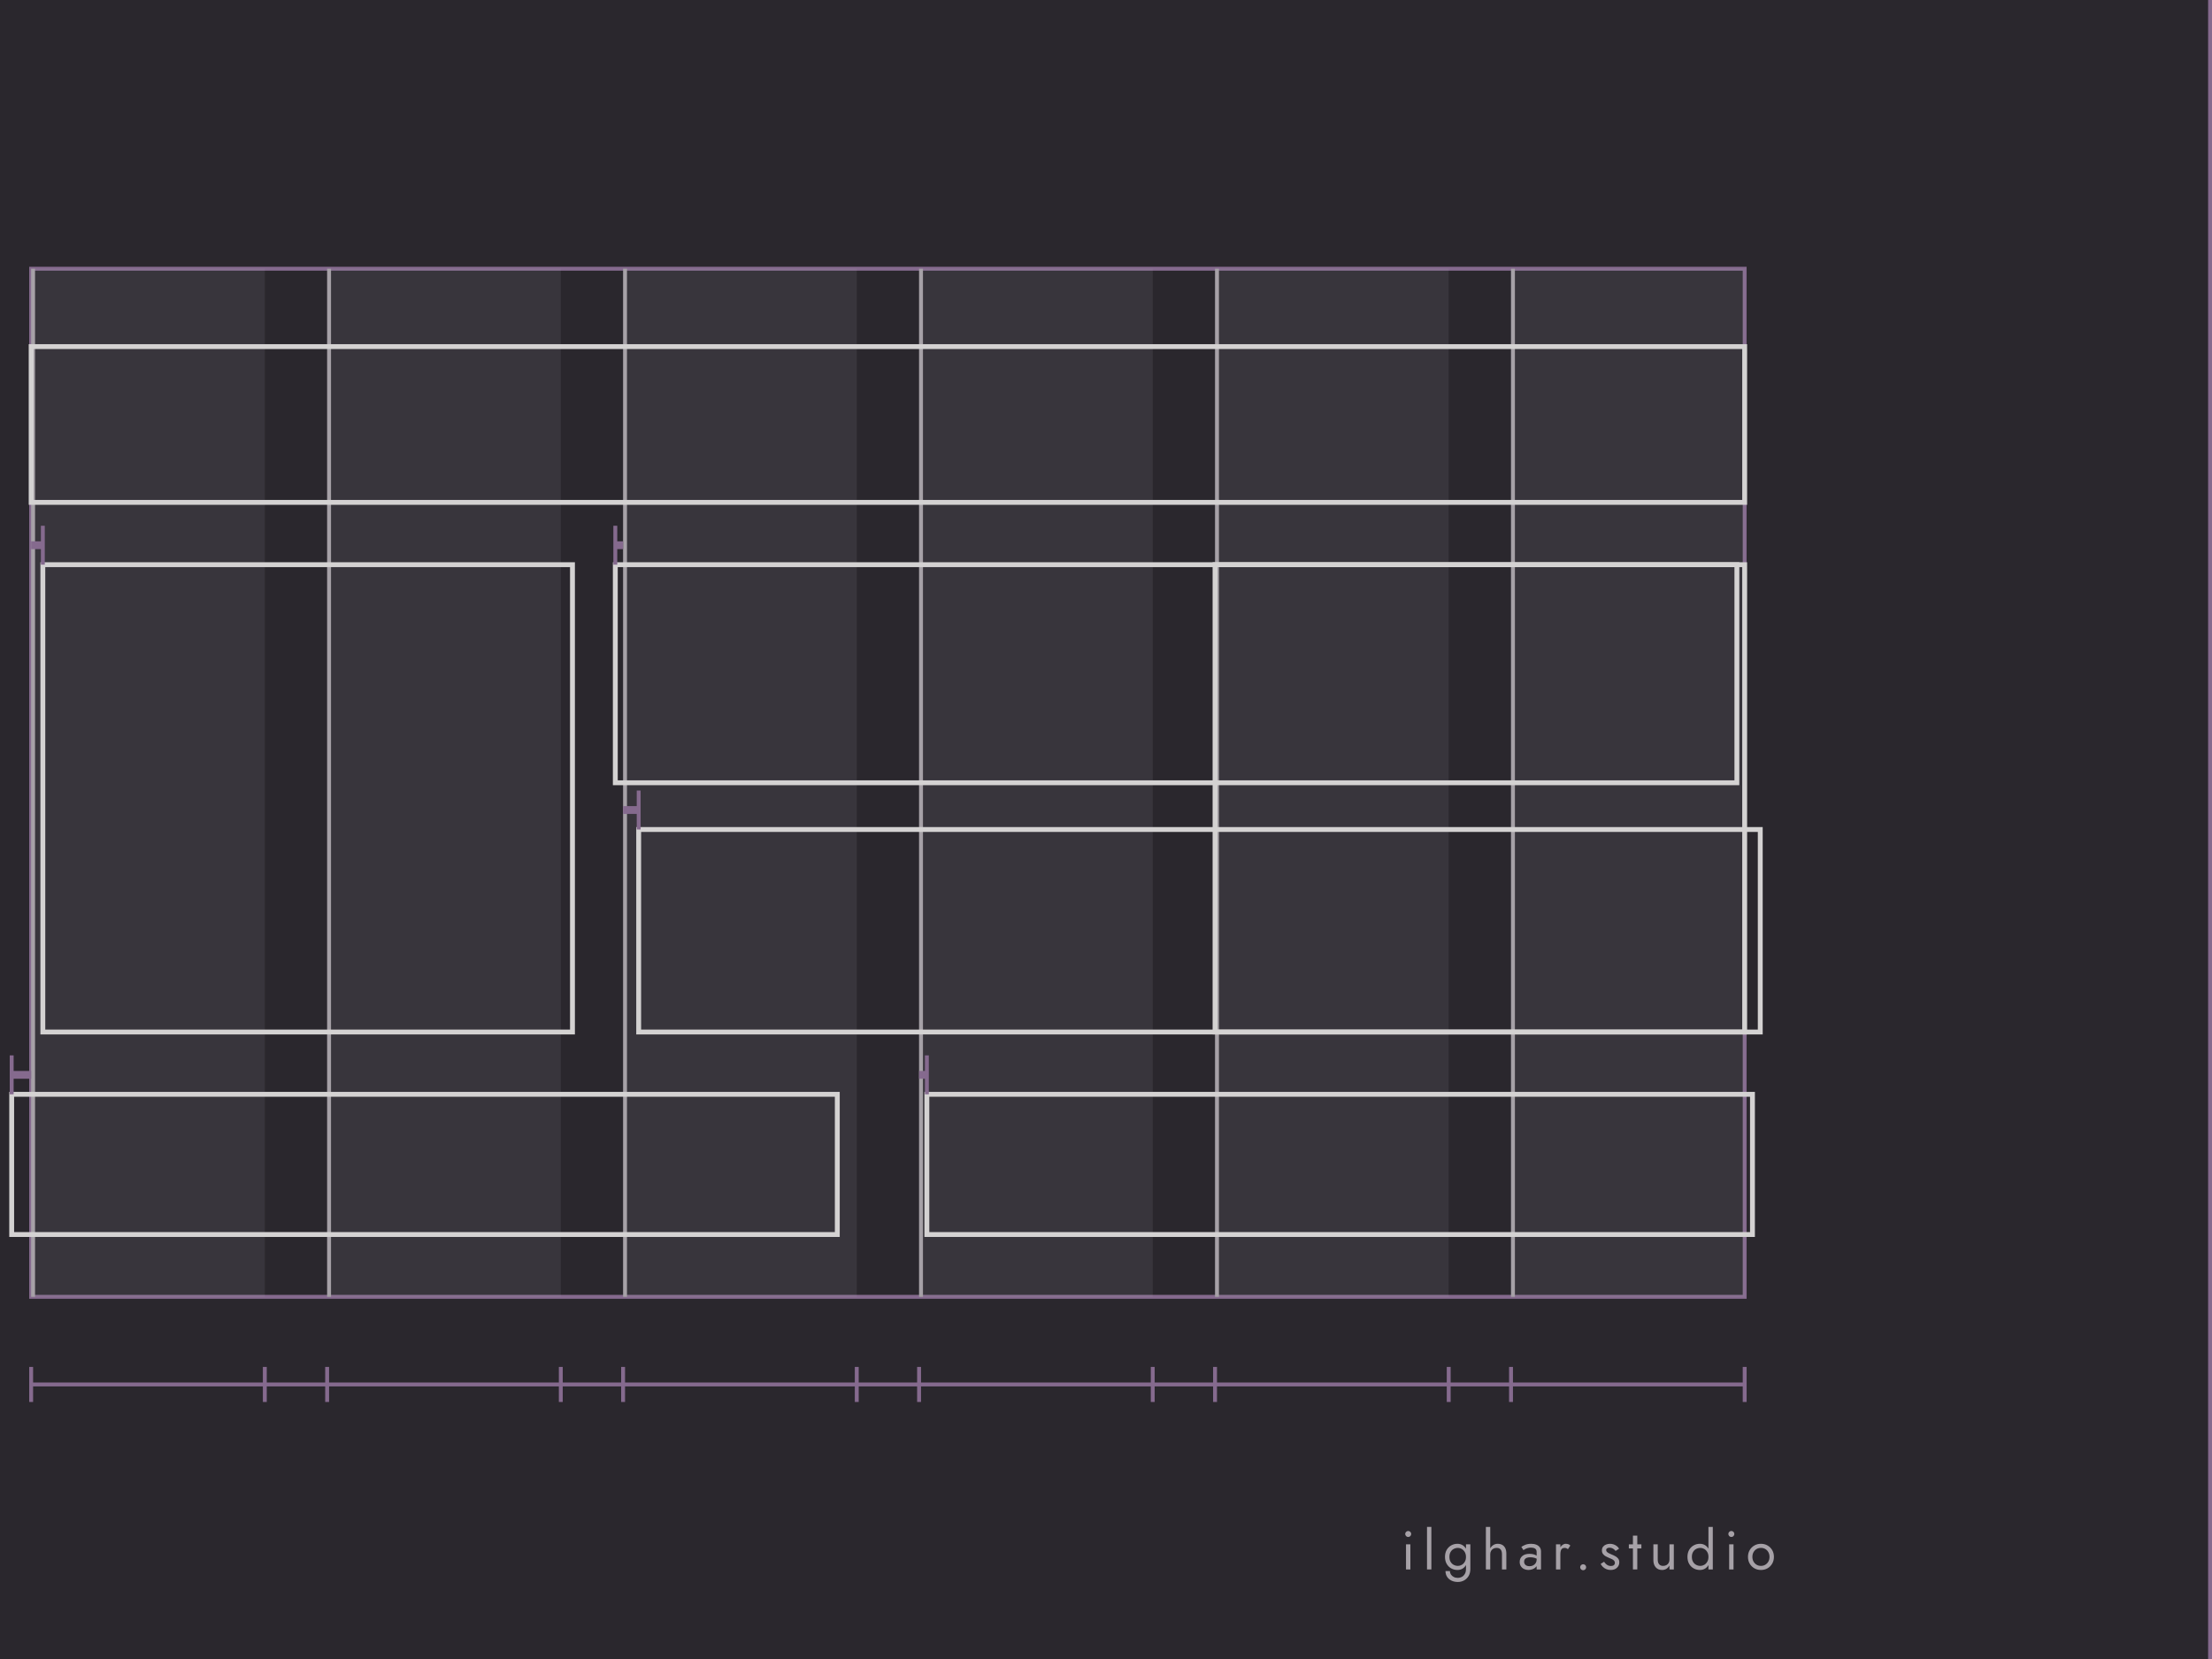
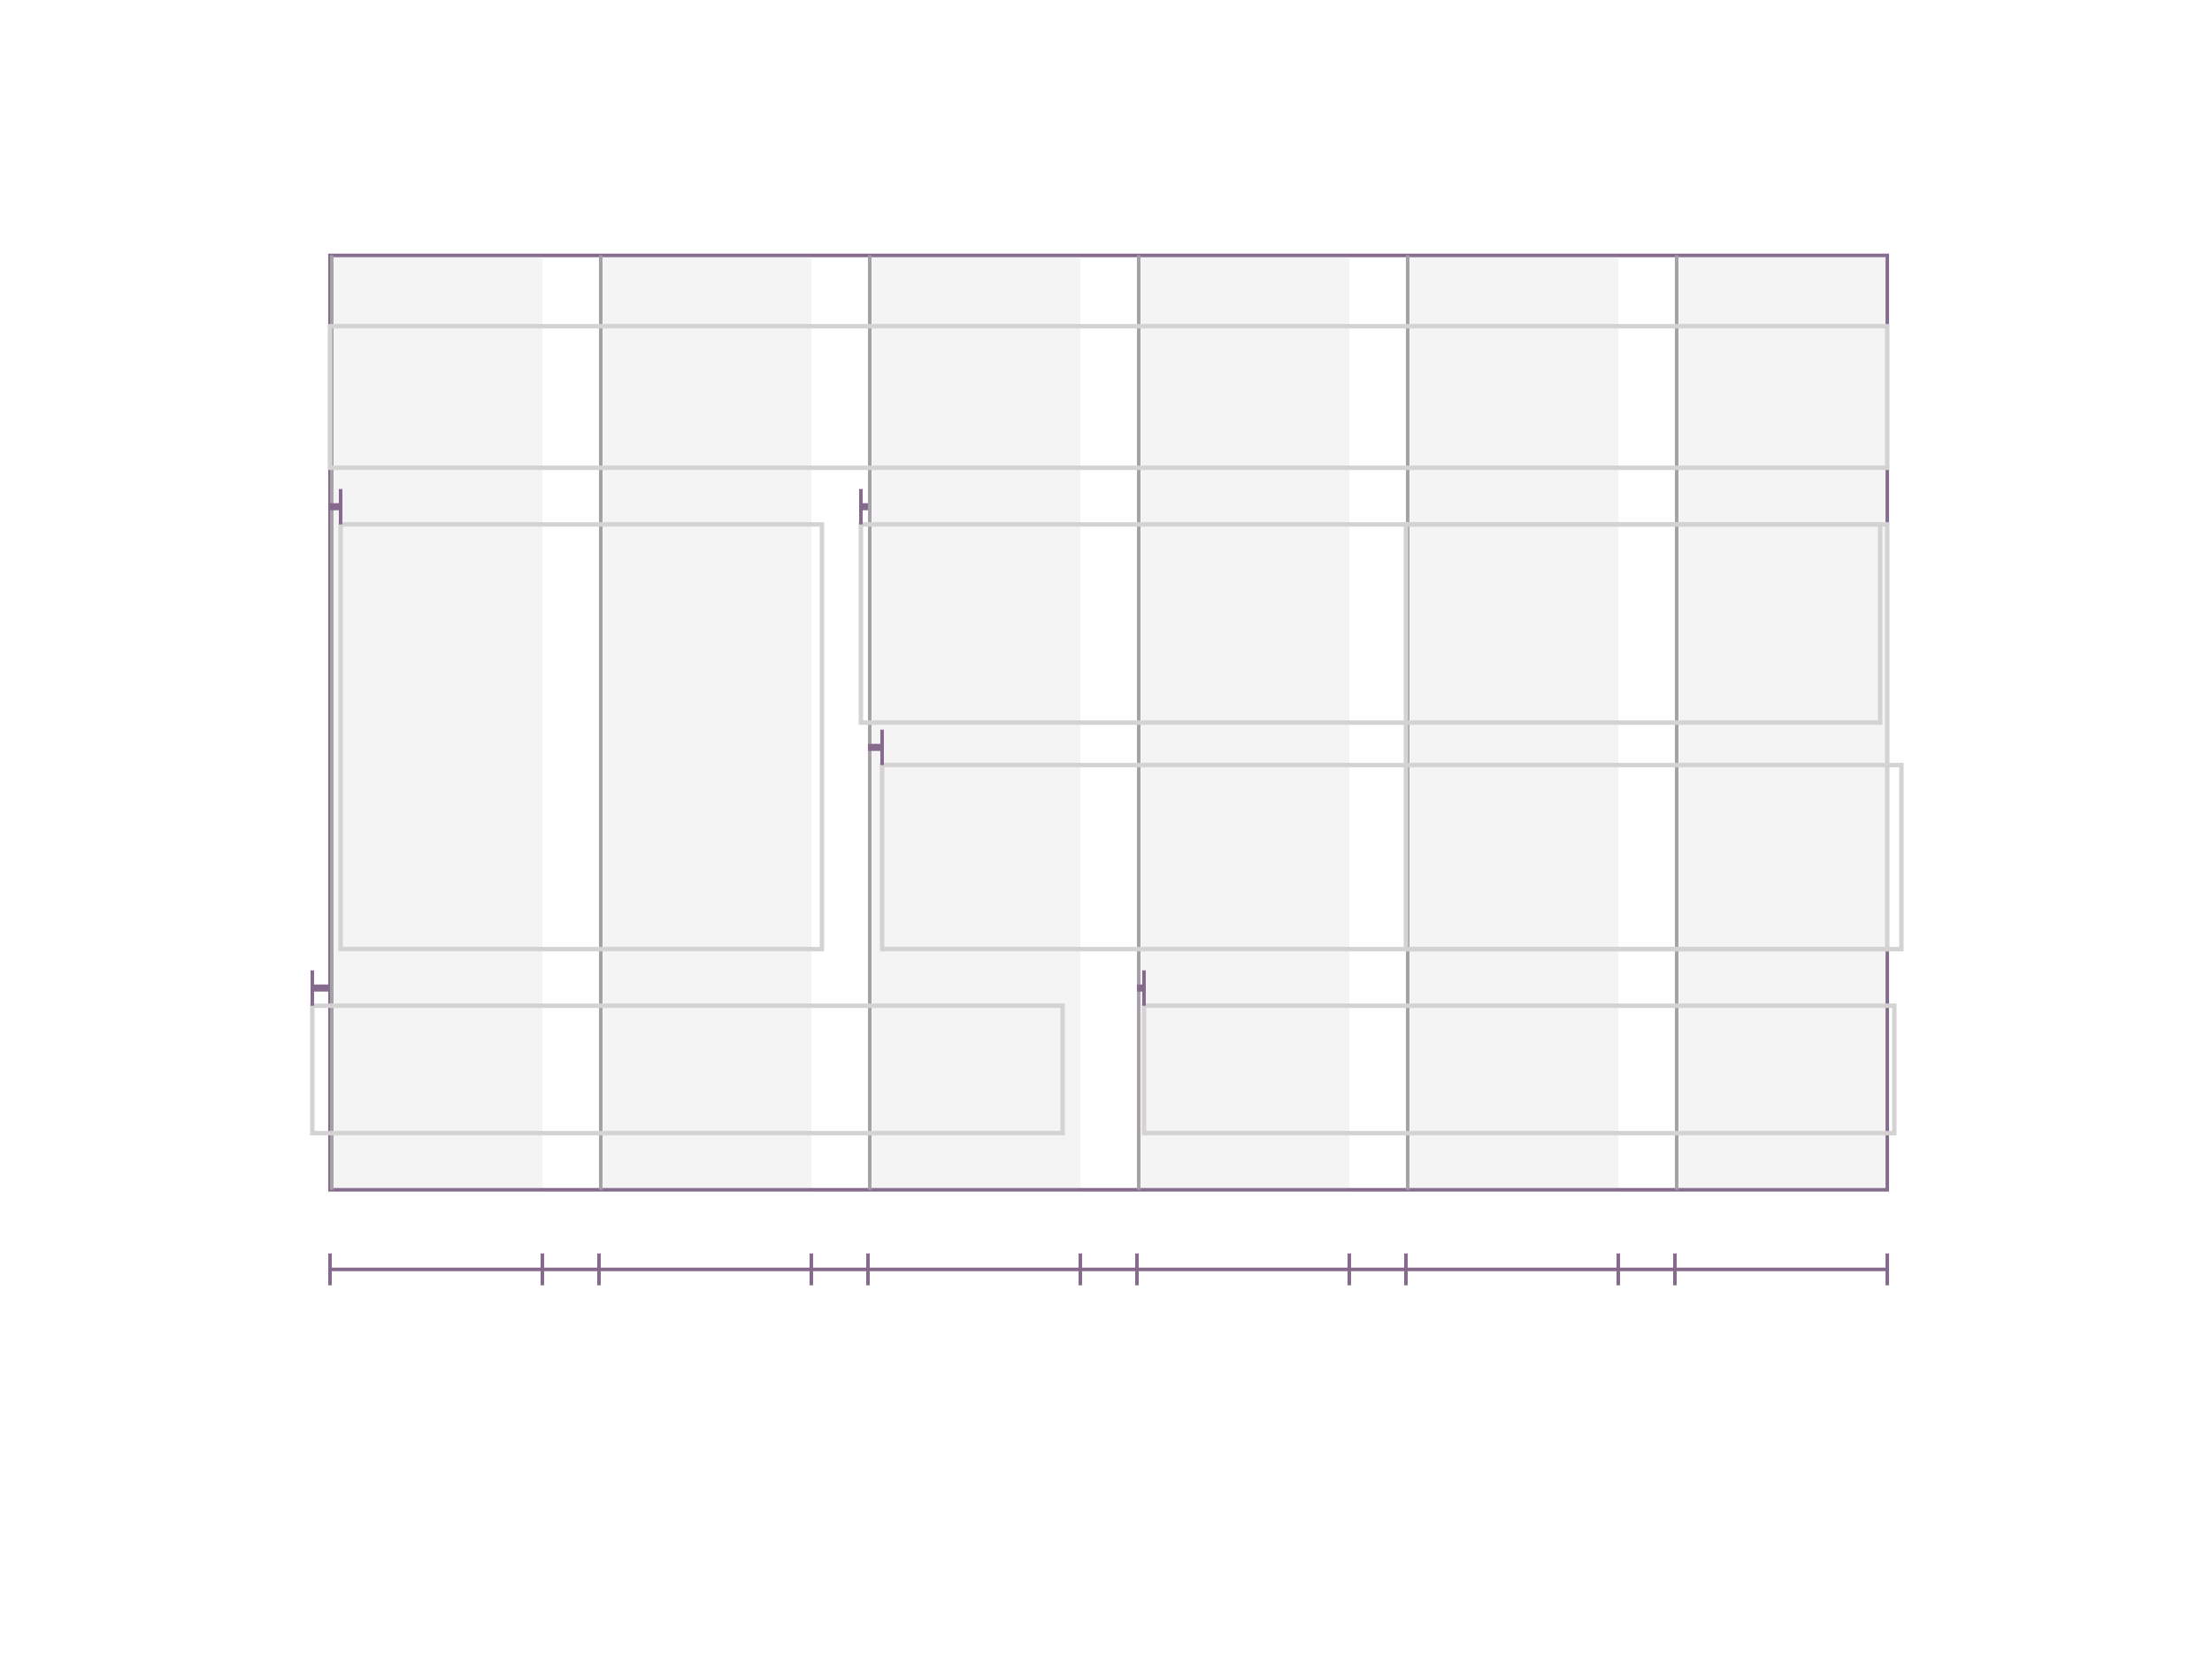
- <svg xmlns="http://www.w3.org/2000/svg" viewBox="712 27 568 426" style="max-width:1280px;height:auto" role="img" aria-label="UI Grid | Extractor" width="568" height="426">
-   <rect x="0.5" y="0.5" width="1279" height="479" rx="0" fill="#2a272d" stroke="#856a8e" stroke-width="1" />
-   <rect x="72" y="80" width="1" height="320" rx="0" fill="#856a8e" />
-   <g fill="#fcb4c4">
-     <path d="M124.0 154.0V191.6Q124.0 195.76 125.32 199.28Q126.64 202.8 129.16 205.36Q131.68 207.92 135.2 209.36Q138.72 210.8 143.04 210.8Q147.36 210.8 150.88 209.36Q154.4 207.92 156.92 205.36Q159.44 202.8 160.76 199.28Q162.08 195.76 162.08 191.6V154.0H155.28V191.6Q155.28 197.36 152.16 200.88Q149.04 204.4 143.04 204.4Q137.04 204.4 133.92 200.88Q130.8 197.36 130.8 191.6V154.0Z" />
+ <svg xmlns="http://www.w3.org/2000/svg" viewBox="0 0 800 600" width="800" height="600" role="img" aria-label="UI Grid | Extractor">
+   <g transform="translate(-802.25 -30.5) scale(1.28)">
+     <rect x="720" y="96" width="440" height="264" rx="0" fill="none" stroke="#856a8e" stroke-width="1" />
+     <rect x="720.00" y="96" width="60.00" height="264" rx="0" fill="#a6a1a7" fill-opacity="0.12" />
+     <rect x="720.00" y="96" width="1" height="264" rx="0" fill="#a6a1a7" />
+     <rect x="796.00" y="96" width="60.00" height="264" rx="0" fill="#a6a1a7" fill-opacity="0.12" />
+     <rect x="796.00" y="96" width="1" height="264" rx="0" fill="#a6a1a7" />
+     <rect x="872.00" y="96" width="60.00" height="264" rx="0" fill="#a6a1a7" fill-opacity="0.12" />
+     <rect x="872.00" y="96" width="1" height="264" rx="0" fill="#a6a1a7" />
+     <rect x="948.00" y="96" width="60.00" height="264" rx="0" fill="#a6a1a7" fill-opacity="0.12" />
+     <rect x="948.00" y="96" width="1" height="264" rx="0" fill="#a6a1a7" />
+     <rect x="1024.00" y="96" width="60.00" height="264" rx="0" fill="#a6a1a7" fill-opacity="0.12" />
+     <rect x="1024.00" y="96" width="1" height="264" rx="0" fill="#a6a1a7" />
+     <rect x="1100.00" y="96" width="60.00" height="264" rx="0" fill="#a6a1a7" fill-opacity="0.12" />
+     <rect x="1100.00" y="96" width="1" height="264" rx="0" fill="#a6a1a7" />
+     <rect x="720.00" y="116" width="440.00" height="40" rx="0" fill="none" stroke="#d4d2d2" stroke-width="1.25" />
+     <rect x="723.00" y="172" width="136.00" height="120" rx="0" fill="none" stroke="#d4d2d2" stroke-width="1.25" />
+     <rect x="720.00" y="166" width="3.00" height="2" rx="0" fill="#856a8e" />
+     <rect x="722.50" y="162" width="1" height="10" rx="0" fill="#856a8e" />
+     <rect x="870.00" y="172" width="288.00" height="56" rx="0" fill="none" stroke="#d4d2d2" stroke-width="1.25" />
+     <rect x="870.00" y="166" width="2.00" height="2" rx="0" fill="#856a8e" />
+     <rect x="869.50" y="162" width="1" height="10" rx="0" fill="#856a8e" />
+     <rect x="876.00" y="240" width="288.00" height="52" rx="0" fill="none" stroke="#d4d2d2" stroke-width="1.25" />
+     <rect x="872.00" y="234" width="4.00" height="2" rx="0" fill="#856a8e" />
+     <rect x="875.50" y="230" width="1" height="10" rx="0" fill="#856a8e" />
+     <rect x="1024.00" y="172" width="136.00" height="120" rx="0" fill="none" stroke="#d4d2d2" stroke-width="1.25" />
+     <rect x="715.00" y="308" width="212.00" height="36" rx="0" fill="none" stroke="#d4d2d2" stroke-width="1.25" />
+     <rect x="715.00" y="302" width="5.00" height="2" rx="0" fill="#856a8e" />
+     <rect x="714.50" y="298" width="1" height="10" rx="0" fill="#856a8e" />
+     <rect x="950.00" y="308" width="212.00" height="36" rx="0" fill="none" stroke="#d4d2d2" stroke-width="1.25" />
+     <rect x="948.00" y="302" width="2.00" height="2" rx="0" fill="#856a8e" />
+     <rect x="949.50" y="298" width="1" height="10" rx="0" fill="#856a8e" />
+     <rect x="720" y="382" width="440" height="1" rx="0" fill="#856a8e" />
+     <rect x="719.50" y="378" width="1" height="9" rx="0" fill="#856a8e" />
+     <rect x="779.50" y="378" width="1" height="9" rx="0" fill="#856a8e" />
+     <rect x="795.50" y="378" width="1" height="9" rx="0" fill="#856a8e" />
+     <rect x="855.50" y="378" width="1" height="9" rx="0" fill="#856a8e" />
+     <rect x="871.50" y="378" width="1" height="9" rx="0" fill="#856a8e" />
+     <rect x="931.50" y="378" width="1" height="9" rx="0" fill="#856a8e" />
+     <rect x="947.50" y="378" width="1" height="9" rx="0" fill="#856a8e" />
+     <rect x="1007.50" y="378" width="1" height="9" rx="0" fill="#856a8e" />
+     <rect x="1023.50" y="378" width="1" height="9" rx="0" fill="#856a8e" />
+     <rect x="1083.50" y="378" width="1" height="9" rx="0" fill="#856a8e" />
+     <rect x="1099.50" y="378" width="1" height="9" rx="0" fill="#856a8e" />
+     <rect x="1159.50" y="378" width="1" height="9" rx="0" fill="#856a8e" />
  </g>
-   <g fill="#d4d2d2">
-     <path d="M185.68 154.0V210.0H192.48V154.0Z" />
-     <path d="M277.68 188.0H296.32Q295.6 191.28 294.04 194.16Q292.48 197.04 290.08 199.28Q287.68 201.52 284.36 202.76Q281.04 204.0 276.88 204.0Q270.96 204.0 266.16 201.2Q261.36 198.4 258.52 193.44Q255.68 188.48 255.68 182.0Q255.68 175.44 258.52 170.52Q261.36 165.6 266.16 162.8Q270.96 160.0 276.88 160.0Q283.28 160.0 288.0 162.52Q292.72 165.04 295.36 169.52L300.16 165.12Q297.76 161.2 294.28 158.56Q290.8 155.92 286.44 154.56Q282.08 153.2 276.88 153.2Q270.8 153.2 265.6 155.32Q260.4 157.44 256.56 161.32Q252.72 165.2 250.6 170.48Q248.48 175.76 248.48 182.0Q248.48 188.24 250.6 193.52Q252.72 198.8 256.56 202.68Q260.4 206.56 265.6 208.68Q270.8 210.8 276.88 210.8Q283.28 210.8 288.28 208.44Q293.28 206.08 296.72 202.0Q300.16 197.92 301.92 192.68Q303.68 187.44 303.68 181.6H277.68Z" />
-     <path d="M334.88 182.4 354.08 210.0H362.48L342.48 182.4ZM324.88 154.0V210.0H331.68V154.0ZM328.64 160.0H340.08Q343.68 160.0 346.44 161.28Q349.2 162.56 350.76 164.96Q352.32 167.36 352.32 170.8Q352.32 174.24 350.76 176.64Q349.2 179.04 346.44 180.32Q343.68 181.6 340.08 181.6H328.64V187.6H340.08Q345.52 187.6 349.8 185.56Q354.08 183.52 356.6 179.72Q359.12 175.92 359.12 170.8Q359.12 165.6 356.6 161.84Q354.08 158.08 349.8 156.04Q345.52 154.0 340.08 154.0H328.64Z" />
-     <path d="M380.88 154.0V210.0H387.68V154.0Z" />
-     <path d="M411.68 154.0V210.0H418.48V154.0ZM428.48 210.0Q436.64 210.0 442.96 206.48Q449.28 202.96 452.88 196.68Q456.48 190.4 456.48 182.0Q456.48 173.6 452.88 167.32Q449.28 161.04 442.96 157.52Q436.64 154.0 428.48 154.0H415.44V160.8H428.48Q433.2 160.8 437.12 162.28Q441.04 163.76 443.84 166.52Q446.64 169.28 448.16 173.2Q449.68 177.12 449.68 182.0Q449.68 186.88 448.16 190.8Q446.64 194.72 443.84 197.48Q441.04 200.24 437.12 201.72Q433.2 203.2 428.48 203.2H415.44V210.0Z" />
-   </g>
-   <g fill="#a6a1a7">
-     <path d="M120.794 270.0H128.56V268.24H120.794ZM120.794 256.36H128.56V254.6H120.794ZM120.794 262.52H128.12V260.76H120.794ZM119.76 254.6V270.0H121.63V254.6Z" />
-     <path d="M142.64 254.6 139.362 260.298 136.15 254.6H133.95L138.416 261.926L133.4 270.0H135.6L139.34 263.554L142.97 270.0H145.17L140.286 261.926L144.84 254.6Z" />
-     <path d="M149.35 256.36H153.31V270.0H155.18V256.36H159.14V254.6H149.35Z" />
-     <path d="M166.95 262.41 172.23 270.0H174.54L169.04 262.41ZM164.2 254.6V270.0H166.07V254.6ZM165.234 256.25H168.38Q169.37 256.25 170.129 256.602Q170.888 256.954 171.317 257.614Q171.746 258.274 171.746 259.22Q171.746 260.166 171.317 260.826Q170.888 261.486 170.129 261.838Q169.37 262.19 168.38 262.19H165.234V263.84H168.38Q169.876 263.84 171.053 263.279Q172.23 262.718 172.923 261.673Q173.616 260.628 173.616 259.22Q173.616 257.79 172.923 256.756Q172.23 255.722 171.053 255.161Q169.876 254.6 168.38 254.6H165.234Z" />
-     <path d="M181.074 265.38H189.214L188.554 263.62H181.734ZM185.1 258.076 187.74 264.28 187.916 264.72 190.16 270.0H192.25L185.1 253.83L177.95 270.0H180.04L182.328 264.588L182.504 264.192Z" />
-     <path d="M197.64 262.3Q197.64 260.496 198.443 259.143Q199.246 257.79 200.544 257.02Q201.842 256.25 203.36 256.25Q204.46 256.25 205.373 256.536Q206.286 256.822 207.034 257.339Q207.782 257.856 208.31 258.538V256.074Q207.342 255.216 206.198 254.798Q205.054 254.38 203.36 254.38Q201.754 254.38 200.357 254.963Q198.96 255.546 197.904 256.613Q196.848 257.68 196.254 259.132Q195.66 260.584 195.66 262.3Q195.66 264.016 196.254 265.468Q196.848 266.92 197.904 267.987Q198.96 269.054 200.357 269.637Q201.754 270.22 203.36 270.22Q205.054 270.22 206.198 269.802Q207.342 269.384 208.31 268.526V266.062Q207.782 266.744 207.034 267.261Q206.286 267.778 205.373 268.064Q204.46 268.35 203.36 268.35Q201.842 268.35 200.544 267.58Q199.246 266.81 198.443 265.446Q197.64 264.082 197.64 262.3Z" />
-     <path d="M212.49 256.36H216.45V270.0H218.32V256.36H222.28V254.6H212.49Z" />
-     <path d="M227.34 262.3Q227.34 260.562 228.099 259.198Q228.858 257.834 230.178 257.042Q231.498 256.25 233.17 256.25Q234.864 256.25 236.173 257.042Q237.482 257.834 238.241 259.198Q239.0 260.562 239.0 262.3Q239.0 264.038 238.241 265.402Q237.482 266.766 236.173 267.558Q234.864 268.35 233.17 268.35Q231.498 268.35 230.178 267.558Q228.858 266.766 228.099 265.402Q227.34 264.038 227.34 262.3ZM225.36 262.3Q225.36 263.972 225.943 265.424Q226.526 266.876 227.582 267.943Q228.638 269.01 230.068 269.615Q231.498 270.22 233.17 270.22Q234.864 270.22 236.283 269.615Q237.702 269.01 238.758 267.943Q239.814 266.876 240.397 265.424Q240.98 263.972 240.98 262.3Q240.98 260.606 240.397 259.165Q239.814 257.724 238.758 256.657Q237.702 255.59 236.283 254.985Q234.864 254.38 233.17 254.38Q231.498 254.38 230.068 254.985Q228.638 255.59 227.582 256.657Q226.526 257.724 225.943 259.165Q225.36 260.606 225.36 262.3Z" />
-     <path d="M249.45 262.41 254.73 270.0H257.04L251.54 262.41ZM246.7 254.6V270.0H248.57V254.6ZM247.734 256.25H250.88Q251.87 256.25 252.629 256.602Q253.388 256.954 253.817 257.614Q254.246 258.274 254.246 259.22Q254.246 260.166 253.817 260.826Q253.388 261.486 252.629 261.838Q251.87 262.19 250.88 262.19H247.734V263.84H250.88Q252.376 263.84 253.553 263.279Q254.73 262.718 255.423 261.673Q256.116 260.628 256.116 259.22Q256.116 257.79 255.423 256.756Q254.73 255.722 253.553 255.161Q252.376 254.6 250.88 254.6H247.734Z" />
-   </g>
-   <g fill="#d4d2d2">
-     <path d="M120.832 306.432 124.48 312.96 128.128 306.432 128.96 314.0H130.32L128.96 302.24L124.48 310.352L120.0 302.24L118.64 314.0H120.0Z" />
-     <path d="M135.008 314.16Q136.192 314.16 137.064 313.688Q137.936 313.216 138.512 312.288L137.472 311.632Q137.072 312.304 136.496 312.632Q135.92 312.96 135.168 312.96Q134.416 312.96 133.888 312.64Q133.36 312.32 133.088 311.712Q132.816 311.104 132.816 310.24Q132.832 309.392 133.112 308.808Q133.392 308.224 133.912 307.912Q134.432 307.6 135.168 307.6Q135.792 307.6 136.256 307.872Q136.72 308.144 136.984 308.624Q137.248 309.104 137.248 309.76Q137.248 309.872 137.2 310.04Q137.152 310.208 137.104 310.288L137.616 309.552H132.336V310.64H138.624Q138.624 310.608 138.632 310.488Q138.64 310.368 138.64 310.256Q138.64 309.088 138.224 308.24Q137.808 307.392 137.032 306.936Q136.256 306.48 135.168 306.48Q134.08 306.48 133.256 306.96Q132.432 307.44 131.976 308.304Q131.52 309.168 131.52 310.32Q131.52 311.456 131.96 312.32Q132.4 313.184 133.192 313.672Q133.984 314.16 135.008 314.16Z" />
-     <path d="M140.976 311.728Q140.976 311.328 141.168 311.04Q141.36 310.752 141.752 310.592Q142.144 310.432 142.768 310.432Q143.44 310.432 144.032 310.6Q144.624 310.768 145.184 311.152V310.4Q145.072 310.256 144.752 310.024Q144.432 309.792 143.896 309.608Q143.36 309.424 142.56 309.424Q141.2 309.424 140.44 310.072Q139.68 310.72 139.68 311.792Q139.68 312.544 140.032 313.072Q140.384 313.6 140.968 313.88Q141.552 314.16 142.224 314.16Q142.832 314.16 143.448 313.936Q144.064 313.712 144.488 313.248Q144.912 312.784 144.912 312.08L144.656 311.12Q144.656 311.696 144.376 312.136Q144.096 312.576 143.624 312.816Q143.152 313.056 142.56 313.056Q142.096 313.056 141.736 312.904Q141.376 312.752 141.176 312.448Q140.976 312.144 140.976 311.728ZM140.784 308.336Q140.96 308.208 141.264 308.032Q141.568 307.856 142.008 307.728Q142.448 307.6 142.992 307.6Q143.328 307.6 143.632 307.664Q143.936 307.728 144.168 307.872Q144.4 308.016 144.528 308.264Q144.656 308.512 144.656 308.896V314.0H145.936V308.72Q145.936 308.0 145.576 307.504Q145.216 307.008 144.568 306.744Q143.92 306.48 143.056 306.48Q142.032 306.48 141.304 306.784Q140.576 307.088 140.16 307.392Z" />
-     <path d="M148.4 311.744 147.392 312.368Q147.6 312.8 148.008 313.216Q148.416 313.632 149.008 313.896Q149.6 314.16 150.336 314.16Q151.472 314.16 152.168 313.52Q152.864 312.88 152.864 311.92Q152.864 311.264 152.552 310.848Q152.24 310.432 151.712 310.136Q151.184 309.84 150.544 309.584Q150.16 309.424 149.808 309.248Q149.456 309.072 149.232 308.848Q149.008 308.624 149.008 308.336Q149.008 307.968 149.296 307.792Q149.584 307.616 149.984 307.616Q150.56 307.616 151.016 307.888Q151.472 308.16 151.776 308.576L152.8 307.92Q152.576 307.504 152.176 307.184Q151.776 306.864 151.256 306.672Q150.736 306.48 150.144 306.48Q149.552 306.48 149.0 306.688Q148.448 306.896 148.104 307.328Q147.76 307.76 147.76 308.416Q147.76 309.056 148.088 309.48Q148.416 309.904 148.904 310.168Q149.392 310.432 149.872 310.624Q150.304 310.784 150.688 310.968Q151.072 311.152 151.32 311.416Q151.568 311.68 151.568 312.064Q151.568 312.496 151.256 312.744Q150.944 312.992 150.4 312.992Q149.952 312.992 149.576 312.824Q149.2 312.656 148.912 312.368Q148.624 312.08 148.4 311.744Z" />
-     <path d="M155.824 311.12V306.64H154.544V311.28Q154.544 312.592 155.232 313.376Q155.92 314.16 157.072 314.16Q157.808 314.16 158.352 313.832Q158.896 313.504 159.264 312.848V314.0H160.544V306.64H159.264V311.12Q159.264 311.664 159.032 312.08Q158.8 312.496 158.376 312.728Q157.952 312.96 157.392 312.96Q156.624 312.96 156.224 312.48Q155.824 312.0 155.824 311.12Z" />
-     <path d="M164.224 306.64H162.944V314.0H164.224ZM166.448 308.048 167.152 306.992Q166.864 306.688 166.52 306.584Q166.176 306.48 165.776 306.48Q165.264 306.48 164.768 306.88Q164.272 307.28 163.96 307.96Q163.648 308.64 163.648 309.52H164.224Q164.224 308.992 164.328 308.576Q164.432 308.16 164.704 307.92Q164.976 307.68 165.456 307.68Q165.776 307.68 165.984 307.768Q166.192 307.856 166.448 308.048Z" />
-     <path d="M171.04 314.16Q172.224 314.16 173.096 313.688Q173.968 313.216 174.544 312.288L173.504 311.632Q173.104 312.304 172.528 312.632Q171.952 312.96 171.2 312.96Q170.448 312.96 169.92 312.64Q169.392 312.32 169.12 311.712Q168.848 311.104 168.848 310.24Q168.864 309.392 169.144 308.808Q169.424 308.224 169.944 307.912Q170.464 307.6 171.2 307.6Q171.824 307.6 172.288 307.872Q172.752 308.144 173.016 308.624Q173.28 309.104 173.28 309.76Q173.28 309.872 173.232 310.04Q173.184 310.208 173.136 310.288L173.648 309.552H168.368V310.64H174.656Q174.656 310.608 174.664 310.488Q174.672 310.368 174.672 310.256Q174.672 309.088 174.256 308.24Q173.84 307.392 173.064 306.936Q172.288 306.48 171.2 306.48Q170.112 306.48 169.288 306.96Q168.464 307.44 168.008 308.304Q167.552 309.168 167.552 310.32Q167.552 311.456 167.992 312.32Q168.432 313.184 169.224 313.672Q170.016 314.16 171.04 314.16Z" />
-     <path d="M180.112 306.64V307.84H183.792V306.64ZM181.312 304.08V314.0H182.592V304.08Z" />
-     <path d="M186.352 301.52H185.072V314.0H186.352ZM189.792 309.52V314.0H191.072V309.36Q191.072 308.4 190.76 307.76Q190.448 307.12 189.88 306.8Q189.312 306.48 188.544 306.48Q187.776 306.48 187.192 306.88Q186.608 307.28 186.272 307.96Q185.936 308.64 185.936 309.52H186.352Q186.352 308.992 186.584 308.576Q186.816 308.16 187.24 307.92Q187.664 307.68 188.224 307.68Q189.008 307.68 189.4 308.144Q189.792 308.608 189.792 309.52Z" />
-     <path d="M196.32 314.16Q197.504 314.16 198.376 313.688Q199.248 313.216 199.824 312.288L198.784 311.632Q198.384 312.304 197.808 312.632Q197.232 312.96 196.48 312.96Q195.728 312.96 195.2 312.64Q194.672 312.32 194.4 311.712Q194.128 311.104 194.128 310.24Q194.144 309.392 194.424 308.808Q194.704 308.224 195.224 307.912Q195.744 307.6 196.48 307.6Q197.104 307.6 197.568 307.872Q198.032 308.144 198.296 308.624Q198.56 309.104 198.56 309.76Q198.56 309.872 198.512 310.04Q198.464 310.208 198.416 310.288L198.928 309.552H193.648V310.64H199.936Q199.936 310.608 199.944 310.488Q199.952 310.368 199.952 310.256Q199.952 309.088 199.536 308.24Q199.12 307.392 198.344 306.936Q197.568 306.48 196.48 306.48Q195.392 306.48 194.568 306.96Q193.744 307.44 193.288 308.304Q192.832 309.168 192.832 310.32Q192.832 311.456 193.272 312.32Q193.712 313.184 194.504 313.672Q195.296 314.16 196.32 314.16Z" />
-     <path d="M206.016 314.48Q206.016 315.424 206.48 316.152Q206.944 316.88 207.768 317.28Q208.592 317.68 209.664 317.68Q210.592 317.68 211.424 317.248Q212.256 316.816 212.784 315.96Q213.312 315.104 213.312 313.84V306.64H212.032V313.84Q212.032 314.768 211.672 315.352Q211.312 315.936 210.768 316.208Q210.224 316.48 209.664 316.48Q208.944 316.48 208.416 316.2Q207.888 315.92 207.6 315.464Q207.312 315.008 207.312 314.48ZM205.872 310.32Q205.872 311.504 206.368 312.368Q206.864 313.232 207.696 313.696Q208.528 314.16 209.52 314.16Q210.448 314.16 211.136 313.696Q211.824 313.232 212.216 312.368Q212.608 311.504 212.608 310.32Q212.608 309.12 212.216 308.264Q211.824 307.408 211.136 306.944Q210.448 306.48 209.52 306.48Q208.528 306.48 207.696 306.944Q206.864 307.408 206.368 308.264Q205.872 309.12 205.872 310.32ZM207.168 310.32Q207.168 309.472 207.512 308.88Q207.856 308.288 208.432 307.984Q209.008 307.68 209.68 307.68Q210.096 307.68 210.512 307.856Q210.928 308.032 211.272 308.368Q211.616 308.704 211.824 309.192Q212.032 309.68 212.032 310.32Q212.032 311.168 211.68 311.76Q211.328 312.352 210.784 312.656Q210.24 312.96 209.68 312.96Q209.008 312.96 208.432 312.656Q207.856 312.352 207.512 311.76Q207.168 311.168 207.168 310.32Z" />
-     <path d="M216.912 306.64H215.632V314.0H216.912ZM219.136 308.048 219.84 306.992Q219.552 306.688 219.208 306.584Q218.864 306.48 218.464 306.48Q217.952 306.48 217.456 306.88Q216.96 307.28 216.648 307.96Q216.336 308.64 216.336 309.52H216.912Q216.912 308.992 217.016 308.576Q217.12 308.16 217.392 307.92Q217.664 307.68 218.144 307.68Q218.464 307.68 218.672 307.768Q218.88 307.856 219.136 308.048Z" />
-     <path d="M221.12 303.6Q221.12 303.952 221.384 304.216Q221.648 304.48 222 304.48Q222.368 304.48 222.624 304.216Q222.88 303.952 222.88 303.6Q222.88 303.232 222.624 302.976Q222.368 302.72 222 302.72Q221.648 302.72 221.384 302.976Q221.12 303.232 221.12 303.6ZM221.36 306.64V314.0H222.64V306.64Z" />
-     <path d="M230.8 301.52V314.0H232.08V301.52ZM224.64 310.32Q224.64 311.504 225.136 312.368Q225.632 313.232 226.464 313.696Q227.296 314.16 228.288 314.16Q229.216 314.16 229.904 313.696Q230.592 313.232 230.984 312.368Q231.376 311.504 231.376 310.32Q231.376 309.12 230.984 308.264Q230.592 307.408 229.904 306.944Q229.216 306.48 228.288 306.48Q227.296 306.48 226.464 306.944Q225.632 307.408 225.136 308.264Q224.64 309.12 224.64 310.32ZM225.936 310.32Q225.936 309.472 226.28 308.88Q226.624 308.288 227.2 307.984Q227.776 307.68 228.448 307.68Q229.008 307.68 229.552 307.984Q230.096 308.288 230.448 308.88Q230.8 309.472 230.8 310.32Q230.8 311.168 230.448 311.76Q230.096 312.352 229.552 312.656Q229.008 312.96 228.448 312.96Q227.776 312.96 227.2 312.656Q226.624 312.352 226.28 311.76Q225.936 311.168 225.936 310.32Z" />
-     <path d="M234.72 313.36Q234.72 313.712 234.984 313.976Q235.248 314.24 235.6 314.24Q235.968 314.24 236.224 313.976Q236.48 313.712 236.48 313.36Q236.48 312.992 236.224 312.736Q235.968 312.48 235.6 312.48Q235.248 312.48 234.984 312.736Q234.72 312.992 234.72 313.36Z" />
-     <path d="M244.08 302.8V314.0H245.44V302.8ZM247.44 314.0Q249.072 314.0 250.336 313.296Q251.6 312.592 252.32 311.336Q253.04 310.08 253.04 308.4Q253.04 306.72 252.32 305.464Q251.6 304.208 250.336 303.504Q249.072 302.8 247.44 302.8H244.832V304.16H247.44Q248.384 304.16 249.168 304.456Q249.952 304.752 250.512 305.304Q251.072 305.856 251.376 306.64Q251.68 307.424 251.68 308.4Q251.68 309.376 251.376 310.16Q251.072 310.944 250.512 311.496Q249.952 312.048 249.168 312.344Q248.384 312.64 247.44 312.64H244.832V314.0Z" />
-     <path d="M254.24 310.32Q254.24 311.424 254.744 312.296Q255.248 313.168 256.112 313.664Q256.976 314.16 258.048 314.16Q259.136 314.16 259.992 313.664Q260.848 313.168 261.352 312.296Q261.856 311.424 261.856 310.32Q261.856 309.2 261.352 308.336Q260.848 307.472 259.992 306.976Q259.136 306.48 258.048 306.48Q256.976 306.48 256.112 306.976Q255.248 307.472 254.744 308.336Q254.24 309.2 254.24 310.32ZM255.536 310.32Q255.536 309.552 255.864 308.952Q256.192 308.352 256.76 308.016Q257.328 307.68 258.048 307.68Q258.768 307.68 259.336 308.016Q259.904 308.352 260.232 308.952Q260.56 309.552 260.56 310.32Q260.56 311.088 260.232 311.68Q259.904 312.272 259.336 312.616Q258.768 312.96 258.048 312.96Q257.328 312.96 256.76 312.616Q256.192 312.272 255.864 311.68Q255.536 311.088 255.536 310.32Z" />
-     <path d="M268.336 309.52V314.0H269.616V309.36Q269.616 308.032 268.936 307.256Q268.256 306.48 267.088 306.48Q266.368 306.48 265.816 306.8Q265.264 307.12 264.896 307.792V306.64H263.616V314.0H264.896V309.52Q264.896 308.976 265.128 308.56Q265.36 308.144 265.784 307.912Q266.208 307.68 266.768 307.68Q267.536 307.68 267.936 308.144Q268.336 308.608 268.336 309.52Z" />
-     <path d="M272.416 302.8 271.616 307.6H272.496L273.936 302.8Z" />
-     <path d="M274.976 306.64V307.84H278.656V306.64ZM276.176 304.08V314.0H277.456V304.08Z" />
-     <path d="M285.312 311.728Q285.312 311.328 285.504 311.04Q285.696 310.752 286.088 310.592Q286.48 310.432 287.104 310.432Q287.776 310.432 288.368 310.6Q288.96 310.768 289.52 311.152V310.4Q289.408 310.256 289.088 310.024Q288.768 309.792 288.232 309.608Q287.696 309.424 286.896 309.424Q285.536 309.424 284.776 310.072Q284.016 310.72 284.016 311.792Q284.016 312.544 284.368 313.072Q284.72 313.6 285.304 313.88Q285.888 314.16 286.56 314.16Q287.168 314.16 287.784 313.936Q288.4 313.712 288.824 313.248Q289.248 312.784 289.248 312.08L288.992 311.12Q288.992 311.696 288.712 312.136Q288.432 312.576 287.96 312.816Q287.488 313.056 286.896 313.056Q286.432 313.056 286.072 312.904Q285.712 312.752 285.512 312.448Q285.312 312.144 285.312 311.728ZM285.12 308.336Q285.296 308.208 285.6 308.032Q285.904 307.856 286.344 307.728Q286.784 307.6 287.328 307.6Q287.664 307.6 287.968 307.664Q288.272 307.728 288.504 307.872Q288.736 308.016 288.864 308.264Q288.992 308.512 288.992 308.896V314.0H290.272V308.72Q290.272 308.0 289.912 307.504Q289.552 307.008 288.904 306.744Q288.256 306.48 287.392 306.48Q286.368 306.48 285.64 306.784Q284.912 307.088 284.496 307.392Z" />
-     <path d="M292.736 311.744 291.728 312.368Q291.936 312.8 292.344 313.216Q292.752 313.632 293.344 313.896Q293.936 314.16 294.672 314.16Q295.808 314.16 296.504 313.52Q297.2 312.88 297.2 311.92Q297.2 311.264 296.888 310.848Q296.576 310.432 296.048 310.136Q295.52 309.84 294.88 309.584Q294.496 309.424 294.144 309.248Q293.792 309.072 293.568 308.848Q293.344 308.624 293.344 308.336Q293.344 307.968 293.632 307.792Q293.92 307.616 294.32 307.616Q294.896 307.616 295.352 307.888Q295.808 308.16 296.112 308.576L297.136 307.92Q296.912 307.504 296.512 307.184Q296.112 306.864 295.592 306.672Q295.072 306.48 294.48 306.48Q293.888 306.48 293.336 306.688Q292.784 306.896 292.44 307.328Q292.096 307.76 292.096 308.416Q292.096 309.056 292.424 309.48Q292.752 309.904 293.24 310.168Q293.728 310.432 294.208 310.624Q294.64 310.784 295.024 310.968Q295.408 311.152 295.656 311.416Q295.904 311.68 295.904 312.064Q295.904 312.496 295.592 312.744Q295.28 312.992 294.736 312.992Q294.288 312.992 293.912 312.824Q293.536 312.656 293.248 312.368Q292.96 312.08 292.736 311.744Z" />
-     <path d="M299.184 311.744 298.176 312.368Q298.384 312.8 298.792 313.216Q299.2 313.632 299.792 313.896Q300.384 314.16 301.12 314.16Q302.256 314.16 302.952 313.52Q303.648 312.88 303.648 311.92Q303.648 311.264 303.336 310.848Q303.024 310.432 302.496 310.136Q301.968 309.84 301.328 309.584Q300.944 309.424 300.592 309.248Q300.24 309.072 300.016 308.848Q299.792 308.624 299.792 308.336Q299.792 307.968 300.08 307.792Q300.368 307.616 300.768 307.616Q301.344 307.616 301.8 307.888Q302.256 308.16 302.56 308.576L303.584 307.92Q303.36 307.504 302.96 307.184Q302.56 306.864 302.04 306.672Q301.52 306.48 300.928 306.48Q300.336 306.48 299.784 306.688Q299.232 306.896 298.888 307.328Q298.544 307.76 298.544 308.416Q298.544 309.056 298.872 309.48Q299.2 309.904 299.688 310.168Q300.176 310.432 300.656 310.624Q301.088 310.784 301.472 310.968Q301.856 311.152 302.104 311.416Q302.352 311.68 302.352 312.064Q302.352 312.496 302.04 312.744Q301.728 312.992 301.184 312.992Q300.736 312.992 300.36 312.824Q299.984 312.656 299.696 312.368Q299.408 312.08 299.184 311.744Z" />
-     <path d="M306.608 311.12V306.64H305.328V311.28Q305.328 312.592 306.016 313.376Q306.704 314.16 307.856 314.16Q308.592 314.16 309.136 313.832Q309.68 313.504 310.048 312.848V314.0H311.328V306.64H310.048V311.12Q310.048 311.664 309.816 312.08Q309.584 312.496 309.16 312.728Q308.736 312.96 308.176 312.96Q307.408 312.96 307.008 312.48Q306.608 312.0 306.608 311.12Z" />
-     <path d="M323.808 309.36Q323.808 308.448 323.528 307.8Q323.248 307.152 322.72 306.816Q322.192 306.48 321.44 306.48Q320.704 306.48 320.128 306.824Q319.552 307.168 319.168 307.856Q318.912 307.2 318.36 306.84Q317.808 306.48 317.04 306.48Q316.352 306.48 315.848 306.784Q315.344 307.088 315.008 307.712V306.64H313.728V314.0H315.008V309.52Q315.008 308.944 315.216 308.528Q315.424 308.112 315.808 307.896Q316.192 307.68 316.72 307.68Q317.44 307.68 317.784 308.128Q318.128 308.576 318.128 309.52V314.0H319.408V309.52Q319.408 308.944 319.616 308.528Q319.824 308.112 320.208 307.896Q320.592 307.68 321.12 307.68Q321.84 307.68 322.184 308.128Q322.528 308.576 322.528 309.52V314.0H323.808Z" />
-     <path d="M329.056 314.16Q330.24 314.16 331.112 313.688Q331.984 313.216 332.56 312.288L331.52 311.632Q331.12 312.304 330.544 312.632Q329.968 312.96 329.216 312.96Q328.464 312.96 327.936 312.64Q327.408 312.32 327.136 311.712Q326.864 311.104 326.864 310.24Q326.88 309.392 327.16 308.808Q327.44 308.224 327.96 307.912Q328.48 307.6 329.216 307.6Q329.84 307.6 330.304 307.872Q330.768 308.144 331.032 308.624Q331.296 309.104 331.296 309.76Q331.296 309.872 331.248 310.04Q331.2 310.208 331.152 310.288L331.664 309.552H326.384V310.64H332.672Q332.672 310.608 332.68 310.488Q332.688 310.368 332.688 310.256Q332.688 309.088 332.272 308.24Q331.856 307.392 331.08 306.936Q330.304 306.48 329.216 306.48Q328.128 306.48 327.304 306.96Q326.48 307.44 326.024 308.304Q325.568 309.168 325.568 310.32Q325.568 311.456 326.008 312.32Q326.448 313.184 327.24 313.672Q328.032 314.16 329.056 314.16Z" />
-     <path d="M339.248 303.6Q339.248 303.952 339.512 304.216Q339.776 304.48 340.128 304.48Q340.496 304.48 340.752 304.216Q341.008 303.952 341.008 303.6Q341.008 303.232 340.752 302.976Q340.496 302.72 340.128 302.72Q339.776 302.72 339.512 302.976Q339.248 303.232 339.248 303.6ZM339.488 306.64V314.0H340.768V306.64Z" />
-     <path d="M342.288 306.64V307.84H345.968V306.64ZM343.488 304.08V314.0H344.768V304.08Z" />
-     <path d="M347.568 313.36Q347.568 313.712 347.832 313.976Q348.096 314.24 348.448 314.24Q348.816 314.24 349.072 313.976Q349.328 313.712 349.328 313.36Q349.328 312.992 349.072 312.736Q348.816 312.48 348.448 312.48Q348.096 312.48 347.832 312.736Q347.568 312.992 347.568 313.36Z" />
-   </g>
-   <g fill="#a6a1a7">
-     <path d="M1072.828 420.9Q1072.828 421.208 1073.059 421.439Q1073.29 421.67 1073.598 421.67Q1073.92 421.67 1074.144 421.439Q1074.368 421.208 1074.368 420.9Q1074.368 420.578 1074.144 420.354Q1073.92 420.13 1073.598 420.13Q1073.29 420.13 1073.059 420.354Q1072.828 420.578 1072.828 420.9ZM1073.038 423.56V430.0H1074.158V423.56Z" />
-     <path d="M1078.428 419.08V430.0H1079.548V419.08Z" />
-     <path d="M1083.174 430.42Q1083.174 431.246 1083.58 431.883Q1083.986 432.52 1084.707 432.87Q1085.428 433.22 1086.366 433.22Q1087.178 433.22 1087.906 432.842Q1088.634 432.464 1089.096 431.715Q1089.558 430.966 1089.558 429.86V423.56H1088.438V429.86Q1088.438 430.672 1088.123 431.183Q1087.808 431.694 1087.332 431.932Q1086.856 432.17 1086.366 432.17Q1085.736 432.17 1085.274 431.925Q1084.812 431.68 1084.56 431.281Q1084.308 430.882 1084.308 430.42ZM1083.048 426.78Q1083.048 427.816 1083.482 428.572Q1083.916 429.328 1084.644 429.734Q1085.372 430.14 1086.24 430.14Q1087.052 430.14 1087.654 429.734Q1088.256 429.328 1088.599 428.572Q1088.942 427.816 1088.942 426.78Q1088.942 425.73 1088.599 424.981Q1088.256 424.232 1087.654 423.826Q1087.052 423.42 1086.24 423.42Q1085.372 423.42 1084.644 423.826Q1083.916 424.232 1083.482 424.981Q1083.048 425.73 1083.048 426.78ZM1084.182 426.78Q1084.182 426.038 1084.483 425.52Q1084.784 425.002 1085.288 424.736Q1085.792 424.47 1086.38 424.47Q1086.744 424.47 1087.108 424.624Q1087.472 424.778 1087.773 425.072Q1088.074 425.366 1088.256 425.793Q1088.438 426.22 1088.438 426.78Q1088.438 427.522 1088.13 428.04Q1087.822 428.558 1087.346 428.824Q1086.87 429.09 1086.38 429.09Q1085.792 429.09 1085.288 428.824Q1084.784 428.558 1084.483 428.04Q1084.182 427.522 1084.182 426.78Z" />
-     <path d="M1094.668 419.08H1093.548V430.0H1094.668ZM1097.678 426.08V430.0H1098.798V425.94Q1098.798 425.1 1098.525 424.54Q1098.252 423.98 1097.755 423.7Q1097.258 423.42 1096.586 423.42Q1095.914 423.42 1095.403 423.77Q1094.892 424.12 1094.598 424.715Q1094.304 425.31 1094.304 426.08H1094.668Q1094.668 425.618 1094.871 425.254Q1095.074 424.89 1095.445 424.68Q1095.816 424.47 1096.306 424.47Q1096.992 424.47 1097.335 424.876Q1097.678 425.282 1097.678 426.08Z" />
-     <path d="M1103.362 428.012Q1103.362 427.662 1103.53 427.41Q1103.698 427.158 1104.041 427.018Q1104.384 426.878 1104.93 426.878Q1105.518 426.878 1106.036 427.025Q1106.554 427.172 1107.044 427.508V426.85Q1106.946 426.724 1106.666 426.521Q1106.386 426.318 1105.917 426.157Q1105.448 425.996 1104.748 425.996Q1103.558 425.996 1102.893 426.563Q1102.228 427.13 1102.228 428.068Q1102.228 428.726 1102.536 429.188Q1102.844 429.65 1103.355 429.895Q1103.866 430.14 1104.454 430.14Q1104.986 430.14 1105.525 429.944Q1106.064 429.748 1106.435 429.342Q1106.806 428.936 1106.806 428.32L1106.582 427.48Q1106.582 427.984 1106.337 428.369Q1106.092 428.754 1105.679 428.964Q1105.266 429.174 1104.748 429.174Q1104.342 429.174 1104.027 429.041Q1103.712 428.908 1103.537 428.642Q1103.362 428.376 1103.362 428.012ZM1103.194 425.044Q1103.348 424.932 1103.614 424.778Q1103.88 424.624 1104.265 424.512Q1104.65 424.4 1105.126 424.4Q1105.42 424.4 1105.686 424.456Q1105.952 424.512 1106.155 424.638Q1106.358 424.764 1106.47 424.981Q1106.582 425.198 1106.582 425.534V430.0H1107.702V425.38Q1107.702 424.75 1107.387 424.316Q1107.072 423.882 1106.505 423.651Q1105.938 423.42 1105.182 423.42Q1104.286 423.42 1103.649 423.686Q1103.012 423.952 1102.648 424.218Z" />
-     <path d="M1112.672 423.56H1111.552V430.0H1112.672ZM1114.618 424.792 1115.234 423.868Q1114.982 423.602 1114.681 423.511Q1114.38 423.42 1114.03 423.42Q1113.582 423.42 1113.148 423.77Q1112.714 424.12 1112.441 424.715Q1112.168 425.31 1112.168 426.08H1112.672Q1112.672 425.618 1112.763 425.254Q1112.854 424.89 1113.092 424.68Q1113.33 424.47 1113.75 424.47Q1114.03 424.47 1114.212 424.547Q1114.394 424.624 1114.618 424.792Z" />
-     <path d="M1117.754 429.44Q1117.754 429.748 1117.985 429.979Q1118.216 430.21 1118.524 430.21Q1118.846 430.21 1119.07 429.979Q1119.294 429.748 1119.294 429.44Q1119.294 429.118 1119.07 428.894Q1118.846 428.67 1118.524 428.67Q1118.216 428.67 1117.985 428.894Q1117.754 429.118 1117.754 429.44Z" />
-     <path d="M1123.9 428.026 1123.018 428.572Q1123.2 428.95 1123.557 429.314Q1123.914 429.678 1124.432 429.909Q1124.95 430.14 1125.594 430.14Q1126.588 430.14 1127.197 429.58Q1127.806 429.02 1127.806 428.18Q1127.806 427.606 1127.533 427.242Q1127.26 426.878 1126.798 426.619Q1126.336 426.36 1125.776 426.136Q1125.44 425.996 1125.132 425.842Q1124.824 425.688 1124.628 425.492Q1124.432 425.296 1124.432 425.044Q1124.432 424.722 1124.684 424.568Q1124.936 424.414 1125.286 424.414Q1125.79 424.414 1126.189 424.652Q1126.588 424.89 1126.854 425.254L1127.75 424.68Q1127.554 424.316 1127.204 424.036Q1126.854 423.756 1126.399 423.588Q1125.944 423.42 1125.426 423.42Q1124.908 423.42 1124.425 423.602Q1123.942 423.784 1123.641 424.162Q1123.34 424.54 1123.34 425.114Q1123.34 425.674 1123.627 426.045Q1123.914 426.416 1124.341 426.647Q1124.768 426.878 1125.188 427.046Q1125.566 427.186 1125.902 427.347Q1126.238 427.508 1126.455 427.739Q1126.672 427.97 1126.672 428.306Q1126.672 428.684 1126.399 428.901Q1126.126 429.118 1125.65 429.118Q1125.258 429.118 1124.929 428.971Q1124.6 428.824 1124.348 428.572Q1124.096 428.32 1123.9 428.026Z" />
-     <path d="M1130.256 423.56V424.61H1133.476V423.56ZM1131.306 421.32V430.0H1132.426V421.32Z" />
-     <path d="M1137.676 427.48V423.56H1136.556V427.62Q1136.556 428.768 1137.158 429.454Q1137.76 430.14 1138.768 430.14Q1139.412 430.14 1139.888 429.853Q1140.364 429.566 1140.686 428.992V430.0H1141.806V423.56H1140.686V427.48Q1140.686 427.956 1140.483 428.32Q1140.28 428.684 1139.909 428.887Q1139.538 429.09 1139.048 429.09Q1138.376 429.09 1138.026 428.67Q1137.676 428.25 1137.676 427.48Z" />
-     <path d="M1150.696 419.08V430.0H1151.816V419.08ZM1145.306 426.78Q1145.306 427.816 1145.74 428.572Q1146.174 429.328 1146.902 429.734Q1147.63 430.14 1148.498 430.14Q1149.31 430.14 1149.912 429.734Q1150.514 429.328 1150.857 428.572Q1151.2 427.816 1151.2 426.78Q1151.2 425.73 1150.857 424.981Q1150.514 424.232 1149.912 423.826Q1149.31 423.42 1148.498 423.42Q1147.63 423.42 1146.902 423.826Q1146.174 424.232 1145.74 424.981Q1145.306 425.73 1145.306 426.78ZM1146.44 426.78Q1146.44 426.038 1146.741 425.52Q1147.042 425.002 1147.546 424.736Q1148.05 424.47 1148.638 424.47Q1149.128 424.47 1149.604 424.736Q1150.08 425.002 1150.388 425.52Q1150.696 426.038 1150.696 426.78Q1150.696 427.522 1150.388 428.04Q1150.08 428.558 1149.604 428.824Q1149.128 429.09 1148.638 429.09Q1148.05 429.09 1147.546 428.824Q1147.042 428.558 1146.741 428.04Q1146.44 427.522 1146.44 426.78Z" />
-     <path d="M1155.806 420.9Q1155.806 421.208 1156.037 421.439Q1156.268 421.67 1156.576 421.67Q1156.898 421.67 1157.122 421.439Q1157.346 421.208 1157.346 420.9Q1157.346 420.578 1157.122 420.354Q1156.898 420.13 1156.576 420.13Q1156.268 420.13 1156.037 420.354Q1155.806 420.578 1155.806 420.9ZM1156.016 423.56V430.0H1157.136V423.56Z" />
-     <path d="M1160.846 426.78Q1160.846 427.746 1161.287 428.509Q1161.728 429.272 1162.484 429.706Q1163.24 430.14 1164.178 430.14Q1165.13 430.14 1165.879 429.706Q1166.628 429.272 1167.069 428.509Q1167.51 427.746 1167.51 426.78Q1167.51 425.8 1167.069 425.044Q1166.628 424.288 1165.879 423.854Q1165.13 423.42 1164.178 423.42Q1163.24 423.42 1162.484 423.854Q1161.728 424.288 1161.287 425.044Q1160.846 425.8 1160.846 426.78ZM1161.98 426.78Q1161.98 426.108 1162.267 425.583Q1162.554 425.058 1163.051 424.764Q1163.548 424.47 1164.178 424.47Q1164.808 424.47 1165.305 424.764Q1165.802 425.058 1166.089 425.583Q1166.376 426.108 1166.376 426.78Q1166.376 427.452 1166.089 427.97Q1165.802 428.488 1165.305 428.789Q1164.808 429.09 1164.178 429.09Q1163.548 429.09 1163.051 428.789Q1162.554 428.488 1162.267 427.97Q1161.98 427.452 1161.98 426.78Z" />
-   </g>
-   <rect x="720" y="96" width="440" height="264" rx="0" fill="none" stroke="#856a8e" stroke-width="1" />
-   <rect x="720.00" y="96" width="60.00" height="264" rx="0" fill="#a6a1a7" fill-opacity="0.12" />
-   <rect x="720.00" y="96" width="1" height="264" rx="0" fill="#a6a1a7" />
-   <rect x="796.00" y="96" width="60.00" height="264" rx="0" fill="#a6a1a7" fill-opacity="0.12" />
-   <rect x="796.00" y="96" width="1" height="264" rx="0" fill="#a6a1a7" />
-   <rect x="872.00" y="96" width="60.00" height="264" rx="0" fill="#a6a1a7" fill-opacity="0.12" />
-   <rect x="872.00" y="96" width="1" height="264" rx="0" fill="#a6a1a7" />
-   <rect x="948.00" y="96" width="60.00" height="264" rx="0" fill="#a6a1a7" fill-opacity="0.12" />
-   <rect x="948.00" y="96" width="1" height="264" rx="0" fill="#a6a1a7" />
-   <rect x="1024.00" y="96" width="60.00" height="264" rx="0" fill="#a6a1a7" fill-opacity="0.12" />
-   <rect x="1024.00" y="96" width="1" height="264" rx="0" fill="#a6a1a7" />
-   <rect x="1100.00" y="96" width="60.00" height="264" rx="0" fill="#a6a1a7" fill-opacity="0.12" />
-   <rect x="1100.00" y="96" width="1" height="264" rx="0" fill="#a6a1a7" />
-   <rect x="720.00" y="116" width="440.00" height="40" rx="0" fill="none" stroke="#d4d2d2" stroke-width="1.25" />
-   <rect x="723.00" y="172" width="136.00" height="120" rx="0" fill="none" stroke="#d4d2d2" stroke-width="1.25" />
-   <rect x="720.00" y="166" width="3.00" height="2" rx="0" fill="#856a8e" />
-   <rect x="722.50" y="162" width="1" height="10" rx="0" fill="#856a8e" />
-   <rect x="870.00" y="172" width="288.00" height="56" rx="0" fill="none" stroke="#d4d2d2" stroke-width="1.25" />
-   <rect x="870.00" y="166" width="2.00" height="2" rx="0" fill="#856a8e" />
-   <rect x="869.50" y="162" width="1" height="10" rx="0" fill="#856a8e" />
-   <rect x="876.00" y="240" width="288.00" height="52" rx="0" fill="none" stroke="#d4d2d2" stroke-width="1.25" />
-   <rect x="872.00" y="234" width="4.00" height="2" rx="0" fill="#856a8e" />
-   <rect x="875.50" y="230" width="1" height="10" rx="0" fill="#856a8e" />
-   <rect x="1024.00" y="172" width="136.00" height="120" rx="0" fill="none" stroke="#d4d2d2" stroke-width="1.25" />
-   <rect x="715.00" y="308" width="212.00" height="36" rx="0" fill="none" stroke="#d4d2d2" stroke-width="1.25" />
-   <rect x="715.00" y="302" width="5.00" height="2" rx="0" fill="#856a8e" />
-   <rect x="714.50" y="298" width="1" height="10" rx="0" fill="#856a8e" />
-   <rect x="950.00" y="308" width="212.00" height="36" rx="0" fill="none" stroke="#d4d2d2" stroke-width="1.25" />
-   <rect x="948.00" y="302" width="2.00" height="2" rx="0" fill="#856a8e" />
-   <rect x="949.50" y="298" width="1" height="10" rx="0" fill="#856a8e" />
-   <rect x="720" y="382" width="440" height="1" rx="0" fill="#856a8e" />
-   <rect x="719.50" y="378" width="1" height="9" rx="0" fill="#856a8e" />
-   <rect x="779.50" y="378" width="1" height="9" rx="0" fill="#856a8e" />
-   <rect x="795.50" y="378" width="1" height="9" rx="0" fill="#856a8e" />
-   <rect x="855.50" y="378" width="1" height="9" rx="0" fill="#856a8e" />
-   <rect x="871.50" y="378" width="1" height="9" rx="0" fill="#856a8e" />
-   <rect x="931.50" y="378" width="1" height="9" rx="0" fill="#856a8e" />
-   <rect x="947.50" y="378" width="1" height="9" rx="0" fill="#856a8e" />
-   <rect x="1007.50" y="378" width="1" height="9" rx="0" fill="#856a8e" />
-   <rect x="1023.50" y="378" width="1" height="9" rx="0" fill="#856a8e" />
-   <rect x="1083.50" y="378" width="1" height="9" rx="0" fill="#856a8e" />
-   <rect x="1099.50" y="378" width="1" height="9" rx="0" fill="#856a8e" />
-   <rect x="1159.50" y="378" width="1" height="9" rx="0" fill="#856a8e" />
</svg>
